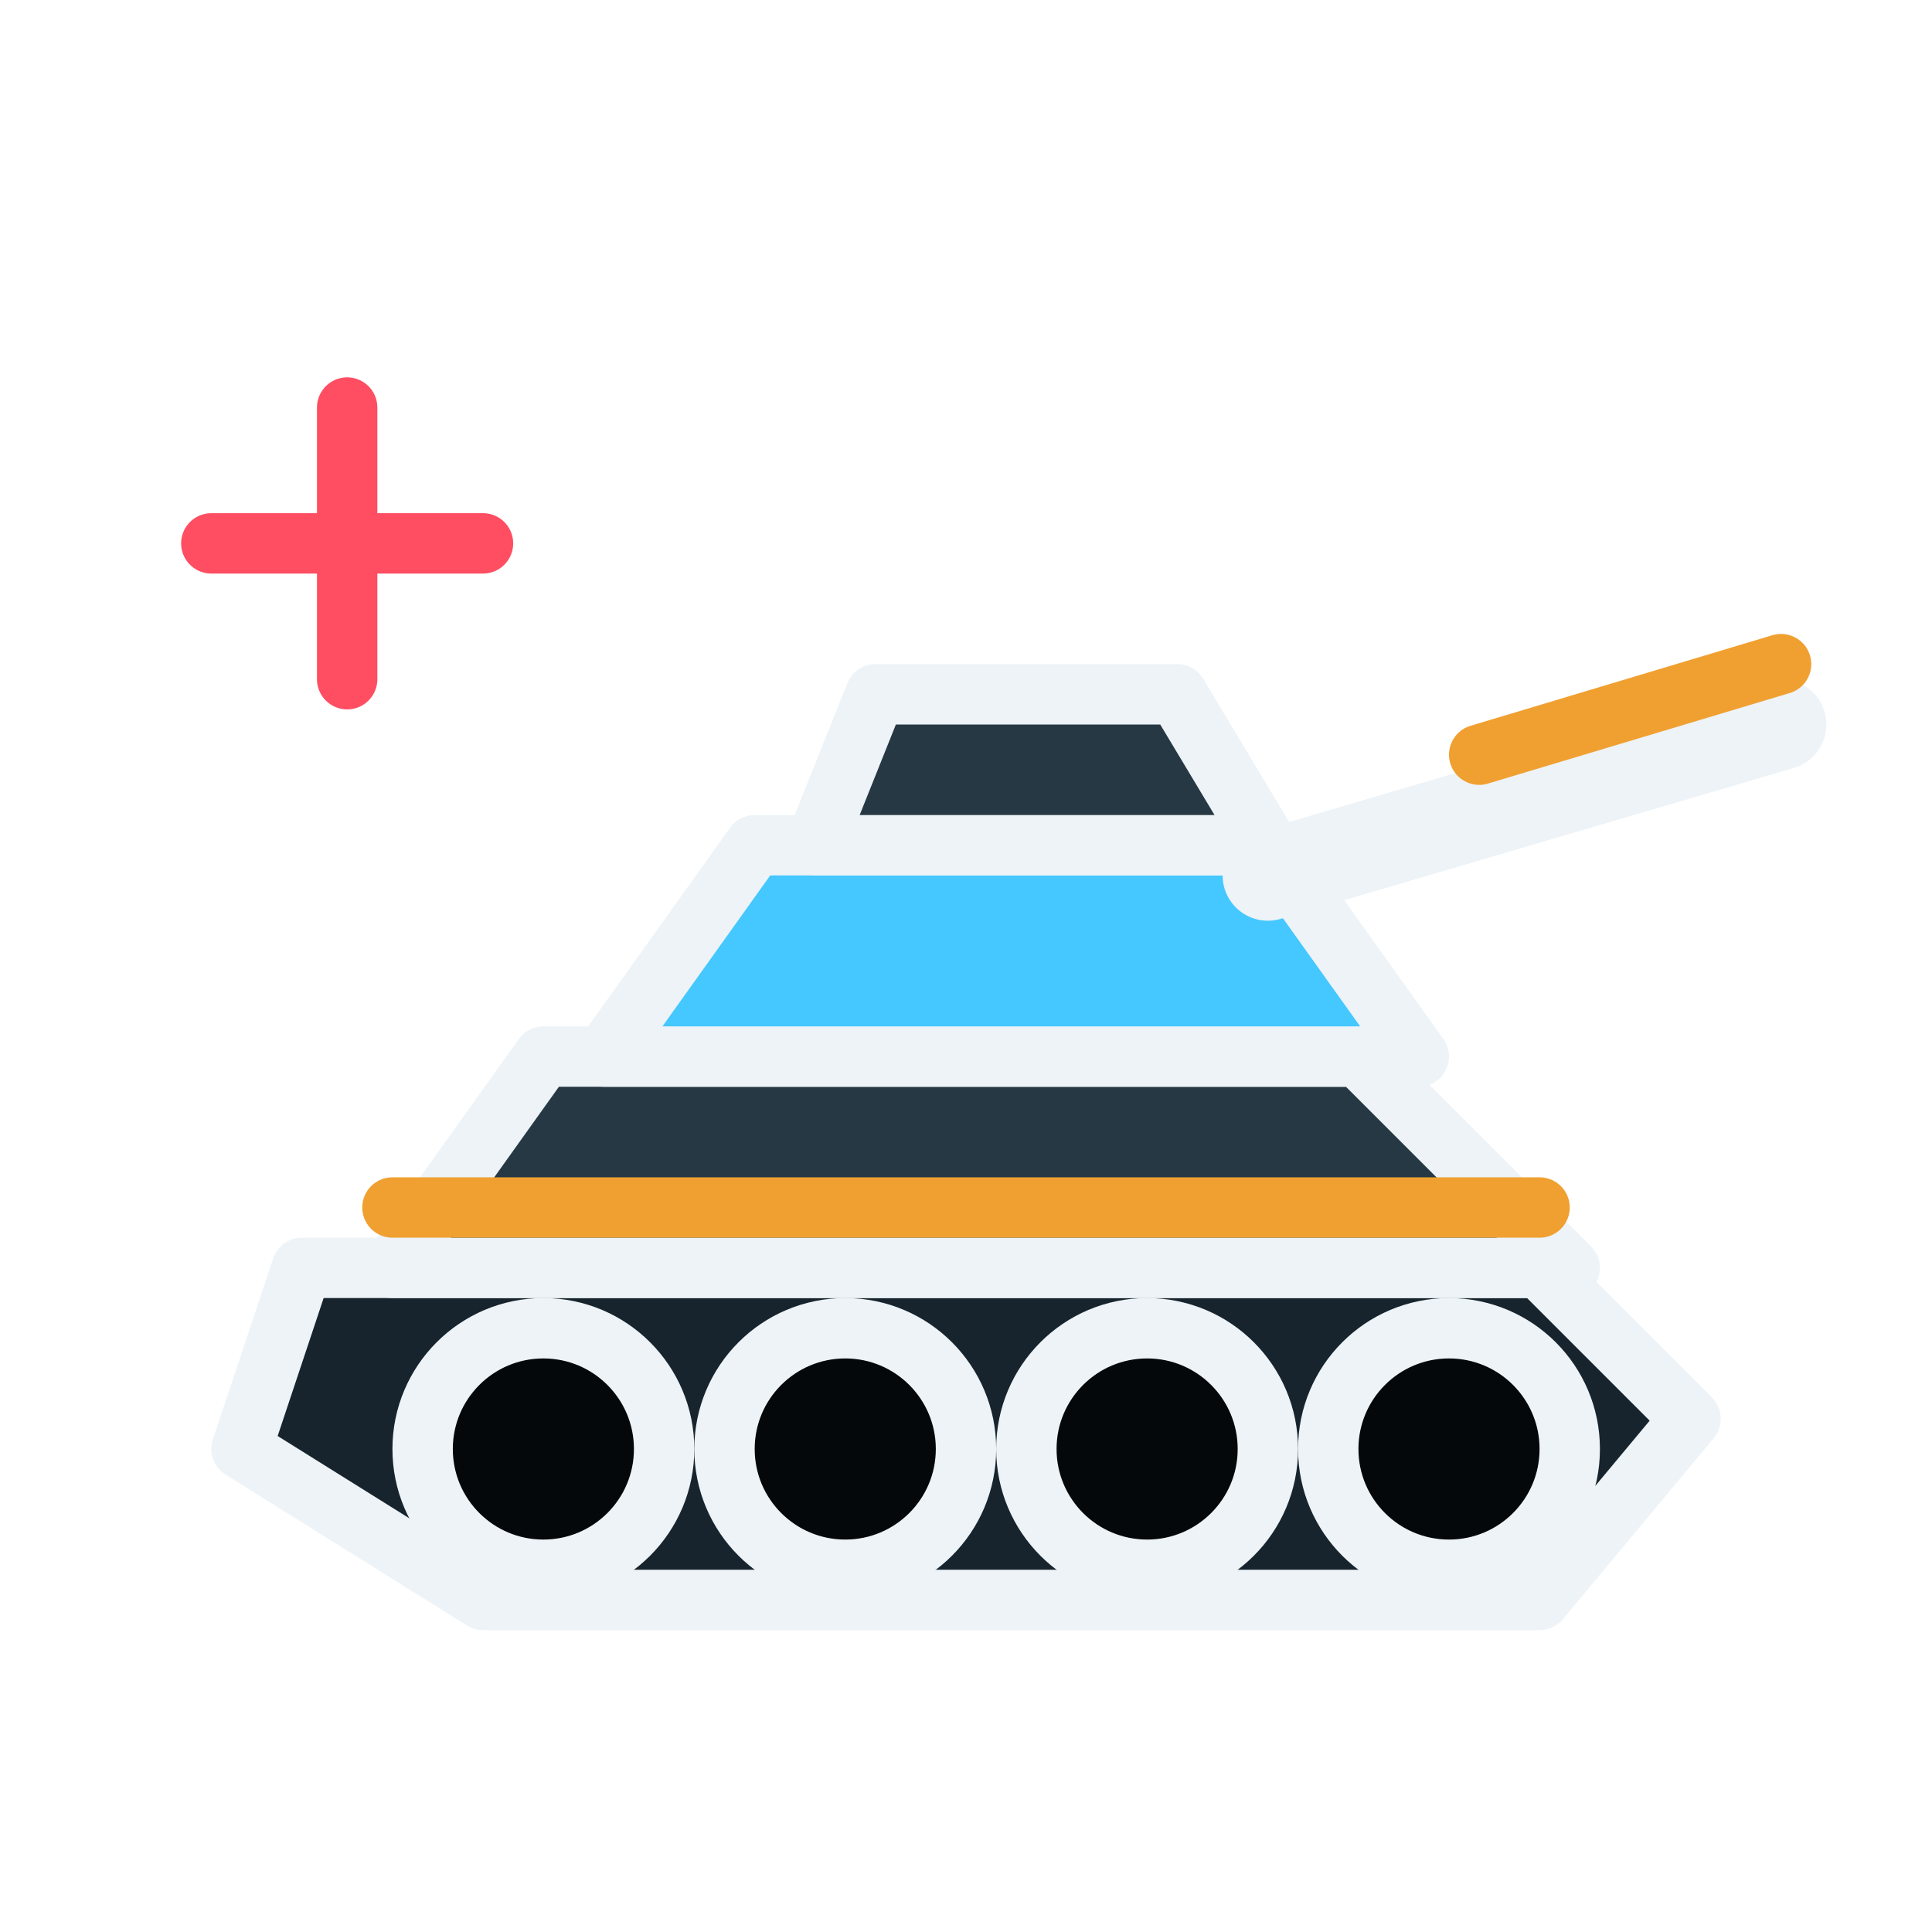
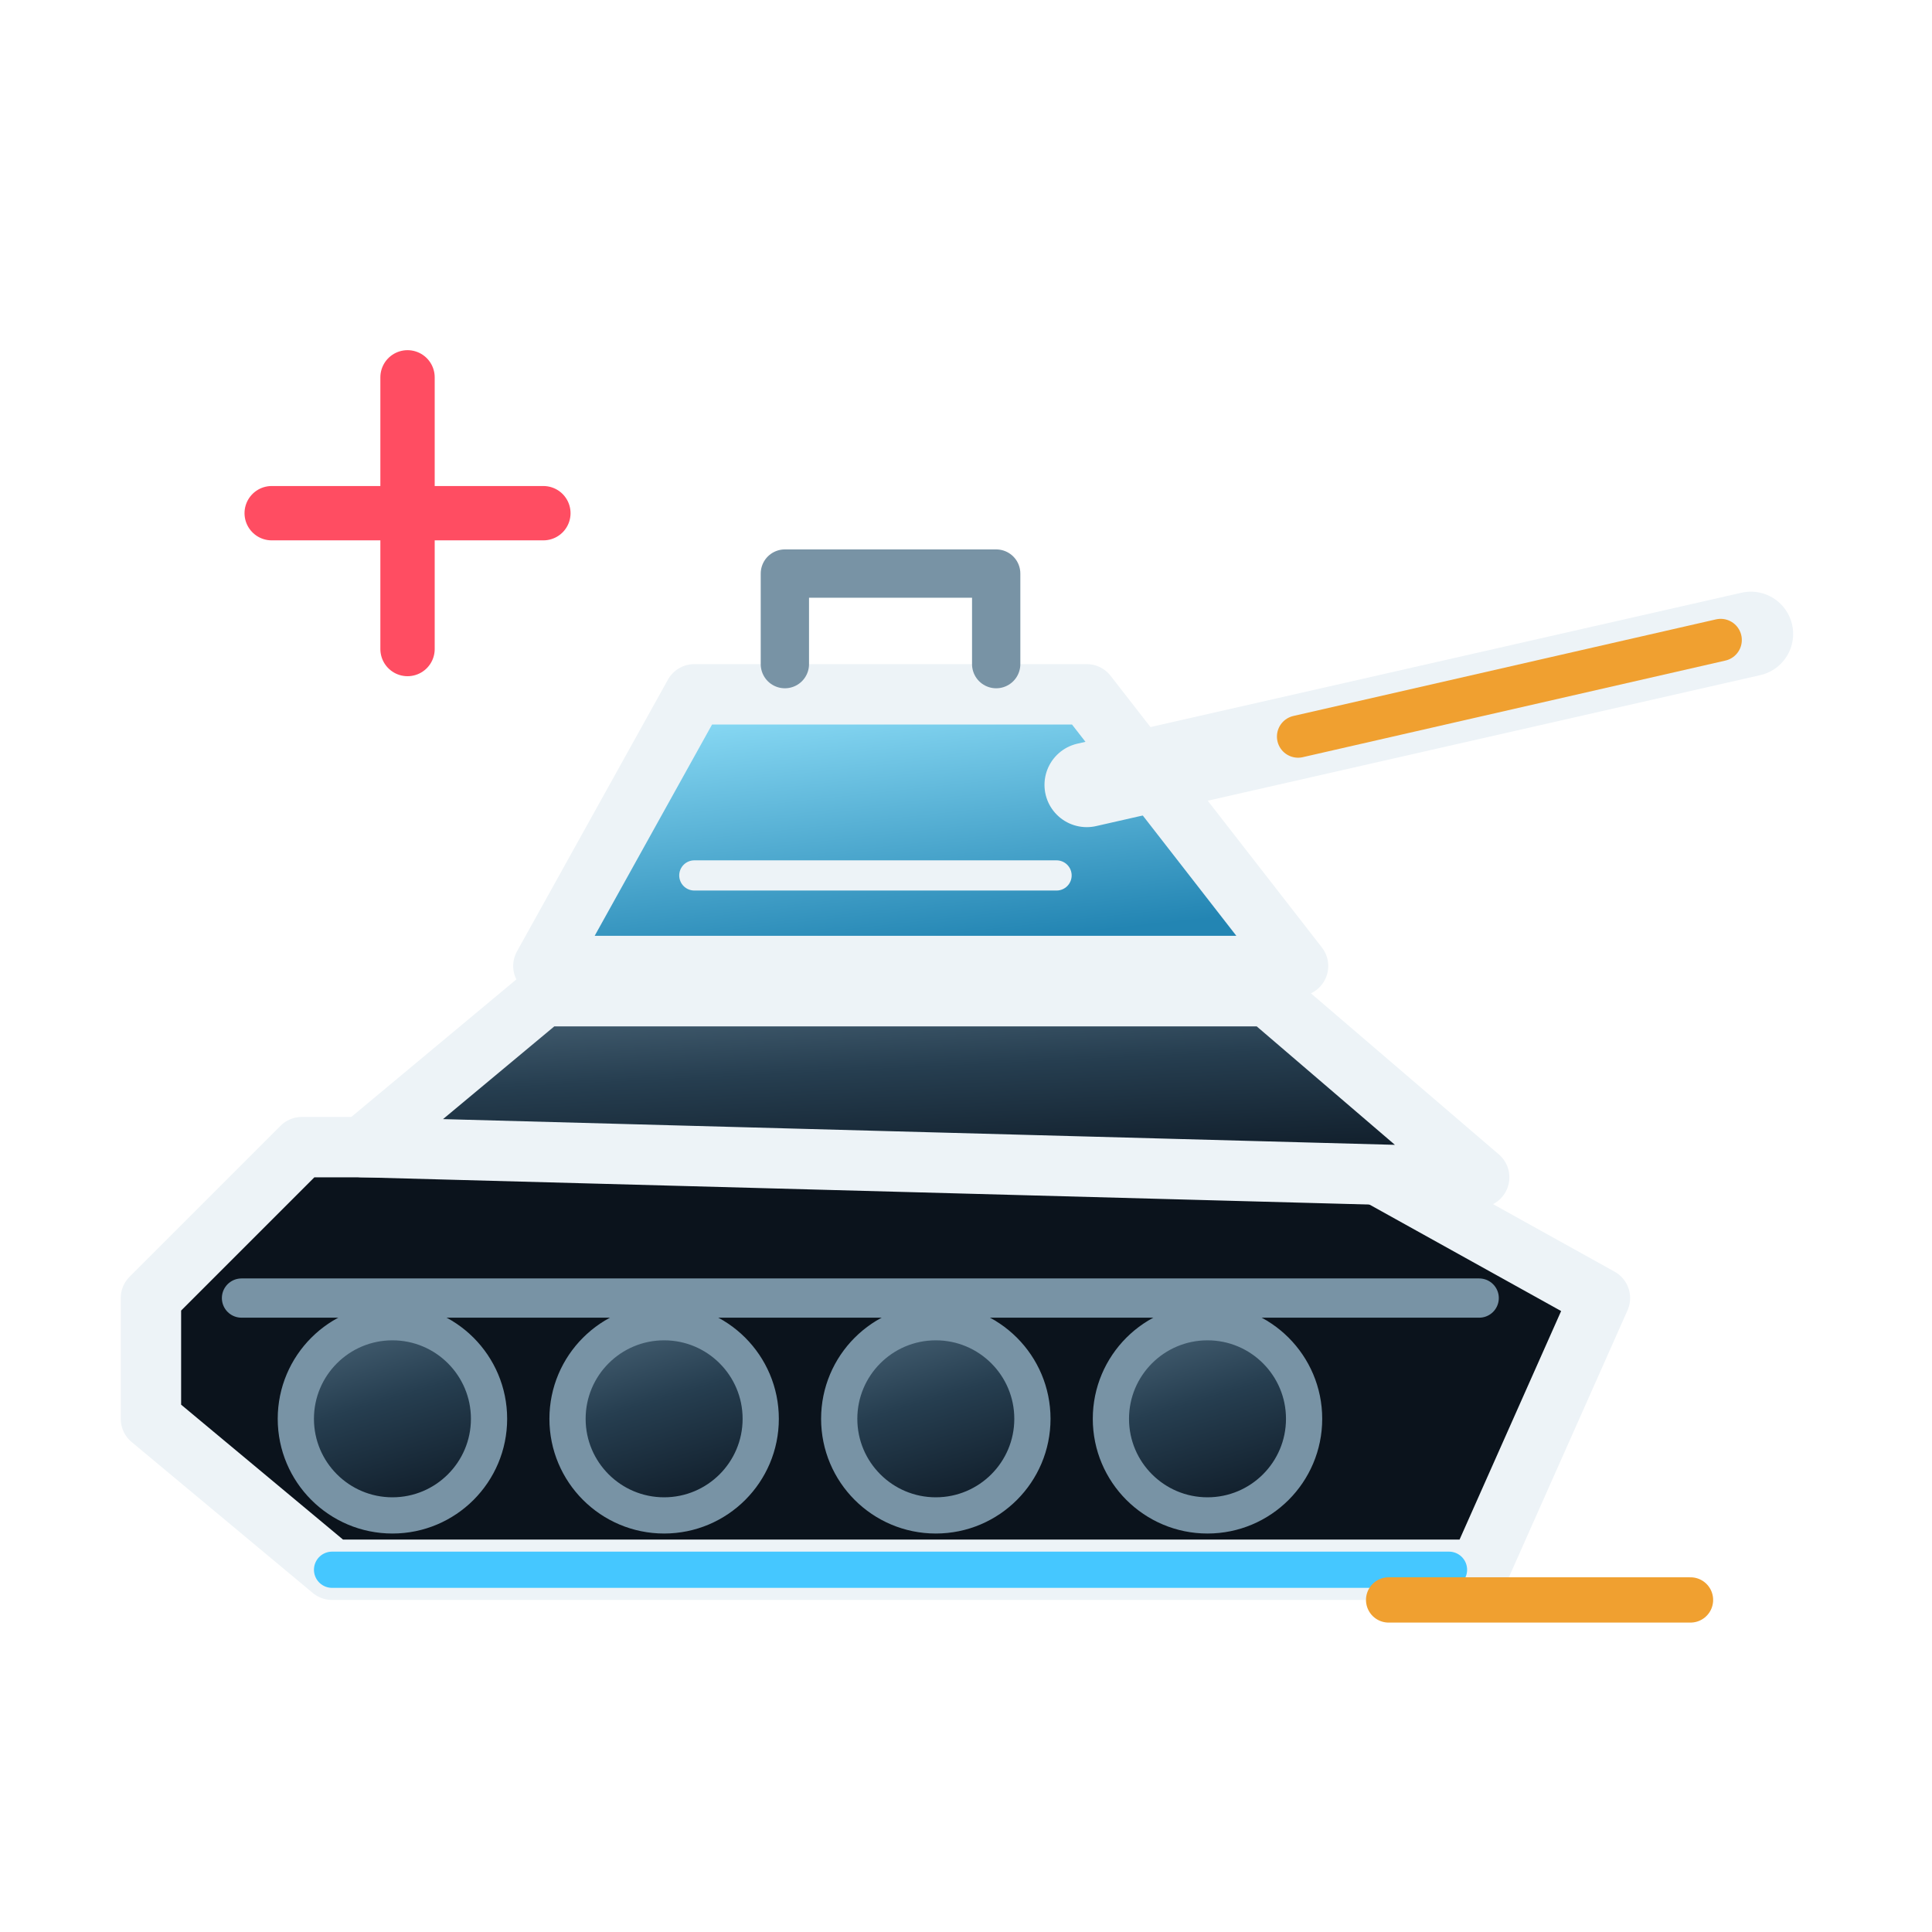
- <svg xmlns="http://www.w3.org/2000/svg" viewBox="0 0 64 64" role="img" aria-label="Modern main battle tank side profile">
-   <g fill="none" stroke-linecap="round" stroke-linejoin="round">
-     <path d="M10 42h41l5 5-5 6H16l-8-5z" fill="#17242d" stroke="#edf3f7" stroke-width="2" />
-     <path d="M18 35h27l7 7H13z" fill="#263844" stroke="#edf3f7" stroke-width="2" />
-     <path d="M25 28h17l5 7H20z" fill="#45c7ff" stroke="#edf3f7" stroke-width="2" />
-     <path d="M29 23h10l3 5H27z" fill="#263844" stroke="#edf3f7" stroke-width="2" />
-     <path d="M42 29 59 24" stroke="#edf3f7" stroke-width="3" />
-     <path d="m49 25 10-3" stroke="#f0a030" stroke-width="2" />
-     <path d="M13 40h38" stroke="#f0a030" stroke-width="2" />
-     <circle cx="18" cy="48" r="4" fill="#05080b" stroke="#edf3f7" stroke-width="2" />
-     <circle cx="28" cy="48" r="4" fill="#05080b" stroke="#edf3f7" stroke-width="2" />
-     <circle cx="38" cy="48" r="4" fill="#05080b" stroke="#edf3f7" stroke-width="2" />
-     <circle cx="48" cy="48" r="4" fill="#05080b" stroke="#edf3f7" stroke-width="2" />
-     <path d="M7 18h9M11.5 13.5v9" stroke="#ff4d62" stroke-width="2" />
+ <svg xmlns="http://www.w3.org/2000/svg" viewBox="0 0 64 64" role="img" aria-label="Modern main battle tank">
+   <defs>
+     <linearGradient id="steel" x2=".3" y2="1">
+       <stop stop-color="#4d687b" />
+       <stop offset=".5" stop-color="#263e50" />
+       <stop offset="1" stop-color="#12202d" />
+     </linearGradient>
+     <linearGradient id="cyan" x2=".3" y2="1">
+       <stop stop-color="#99e7ff" />
+       <stop offset="1" stop-color="#2385b3" />
+     </linearGradient>
+     <linearGradient id="amber" x2=".2" y2="1">
+       <stop stop-color="#ffda88" />
+       <stop offset="1" stop-color="#dc881c" />
+     </linearGradient>
+     <linearGradient id="red" x2=".3" y2="1">
+       <stop stop-color="#ff9eaa" />
+       <stop offset="1" stop-color="#c9304c" />
+     </linearGradient>
+   </defs>
+   <g stroke-linecap="round" stroke-linejoin="round">
+     <g transform="translate(0 4)">
+       <path d="M5 39 10 34H44L53 39 49 48H11L5 43Z" fill="#0b131c" stroke="#edf3f7" stroke-width="2" />
+       <path d="M8 39H49" fill="none" stroke="#7893a5" stroke-width="1.3" />
+       <circle cx="13" cy="43" r="3.2" fill="url(#steel)" stroke="#7893a5" stroke-width="1.2" />
+       <circle cx="22" cy="43" r="3.2" fill="url(#steel)" stroke="#7893a5" stroke-width="1.2" />
+       <circle cx="31" cy="43" r="3.2" fill="url(#steel)" stroke="#7893a5" stroke-width="1.2" />
+       <circle cx="40" cy="43" r="3.2" fill="url(#steel)" stroke="#7893a5" stroke-width="1.2" />
+       <path d="M11 48H48" fill="none" stroke="#45c7ff" stroke-width="1.2" />
+       <path d="M12 34 18 29H42L49 35Z" fill="url(#steel)" stroke="#edf3f7" stroke-width="2" />
+       <path d="M18 28 23 19H36L43 28Z" fill="url(#cyan)" stroke="#edf3f7" stroke-width="2" />
+       <path d="M36 22 58 17" fill="none" stroke="#edf3f7" stroke-width="2.8" />
+       <path d="M43 20.4 57 17.2" fill="none" stroke="#f0a030" stroke-width="1.4" />
+       <path d="M26 18V15H33V18" fill="none" stroke="#7893a5" stroke-width="1.6" />
+       <path d="M23 25H35" fill="none" stroke="#edf3f7" stroke-width="1" />
+     </g>
+     <path d="M9 17H18M13.5 12.5V21.5" fill="none" stroke="#ff4d62" stroke-width="1.8" />
+     <path d="M46 53H56" fill="none" stroke="#f0a030" stroke-width="1.5" />
  </g>
</svg>
